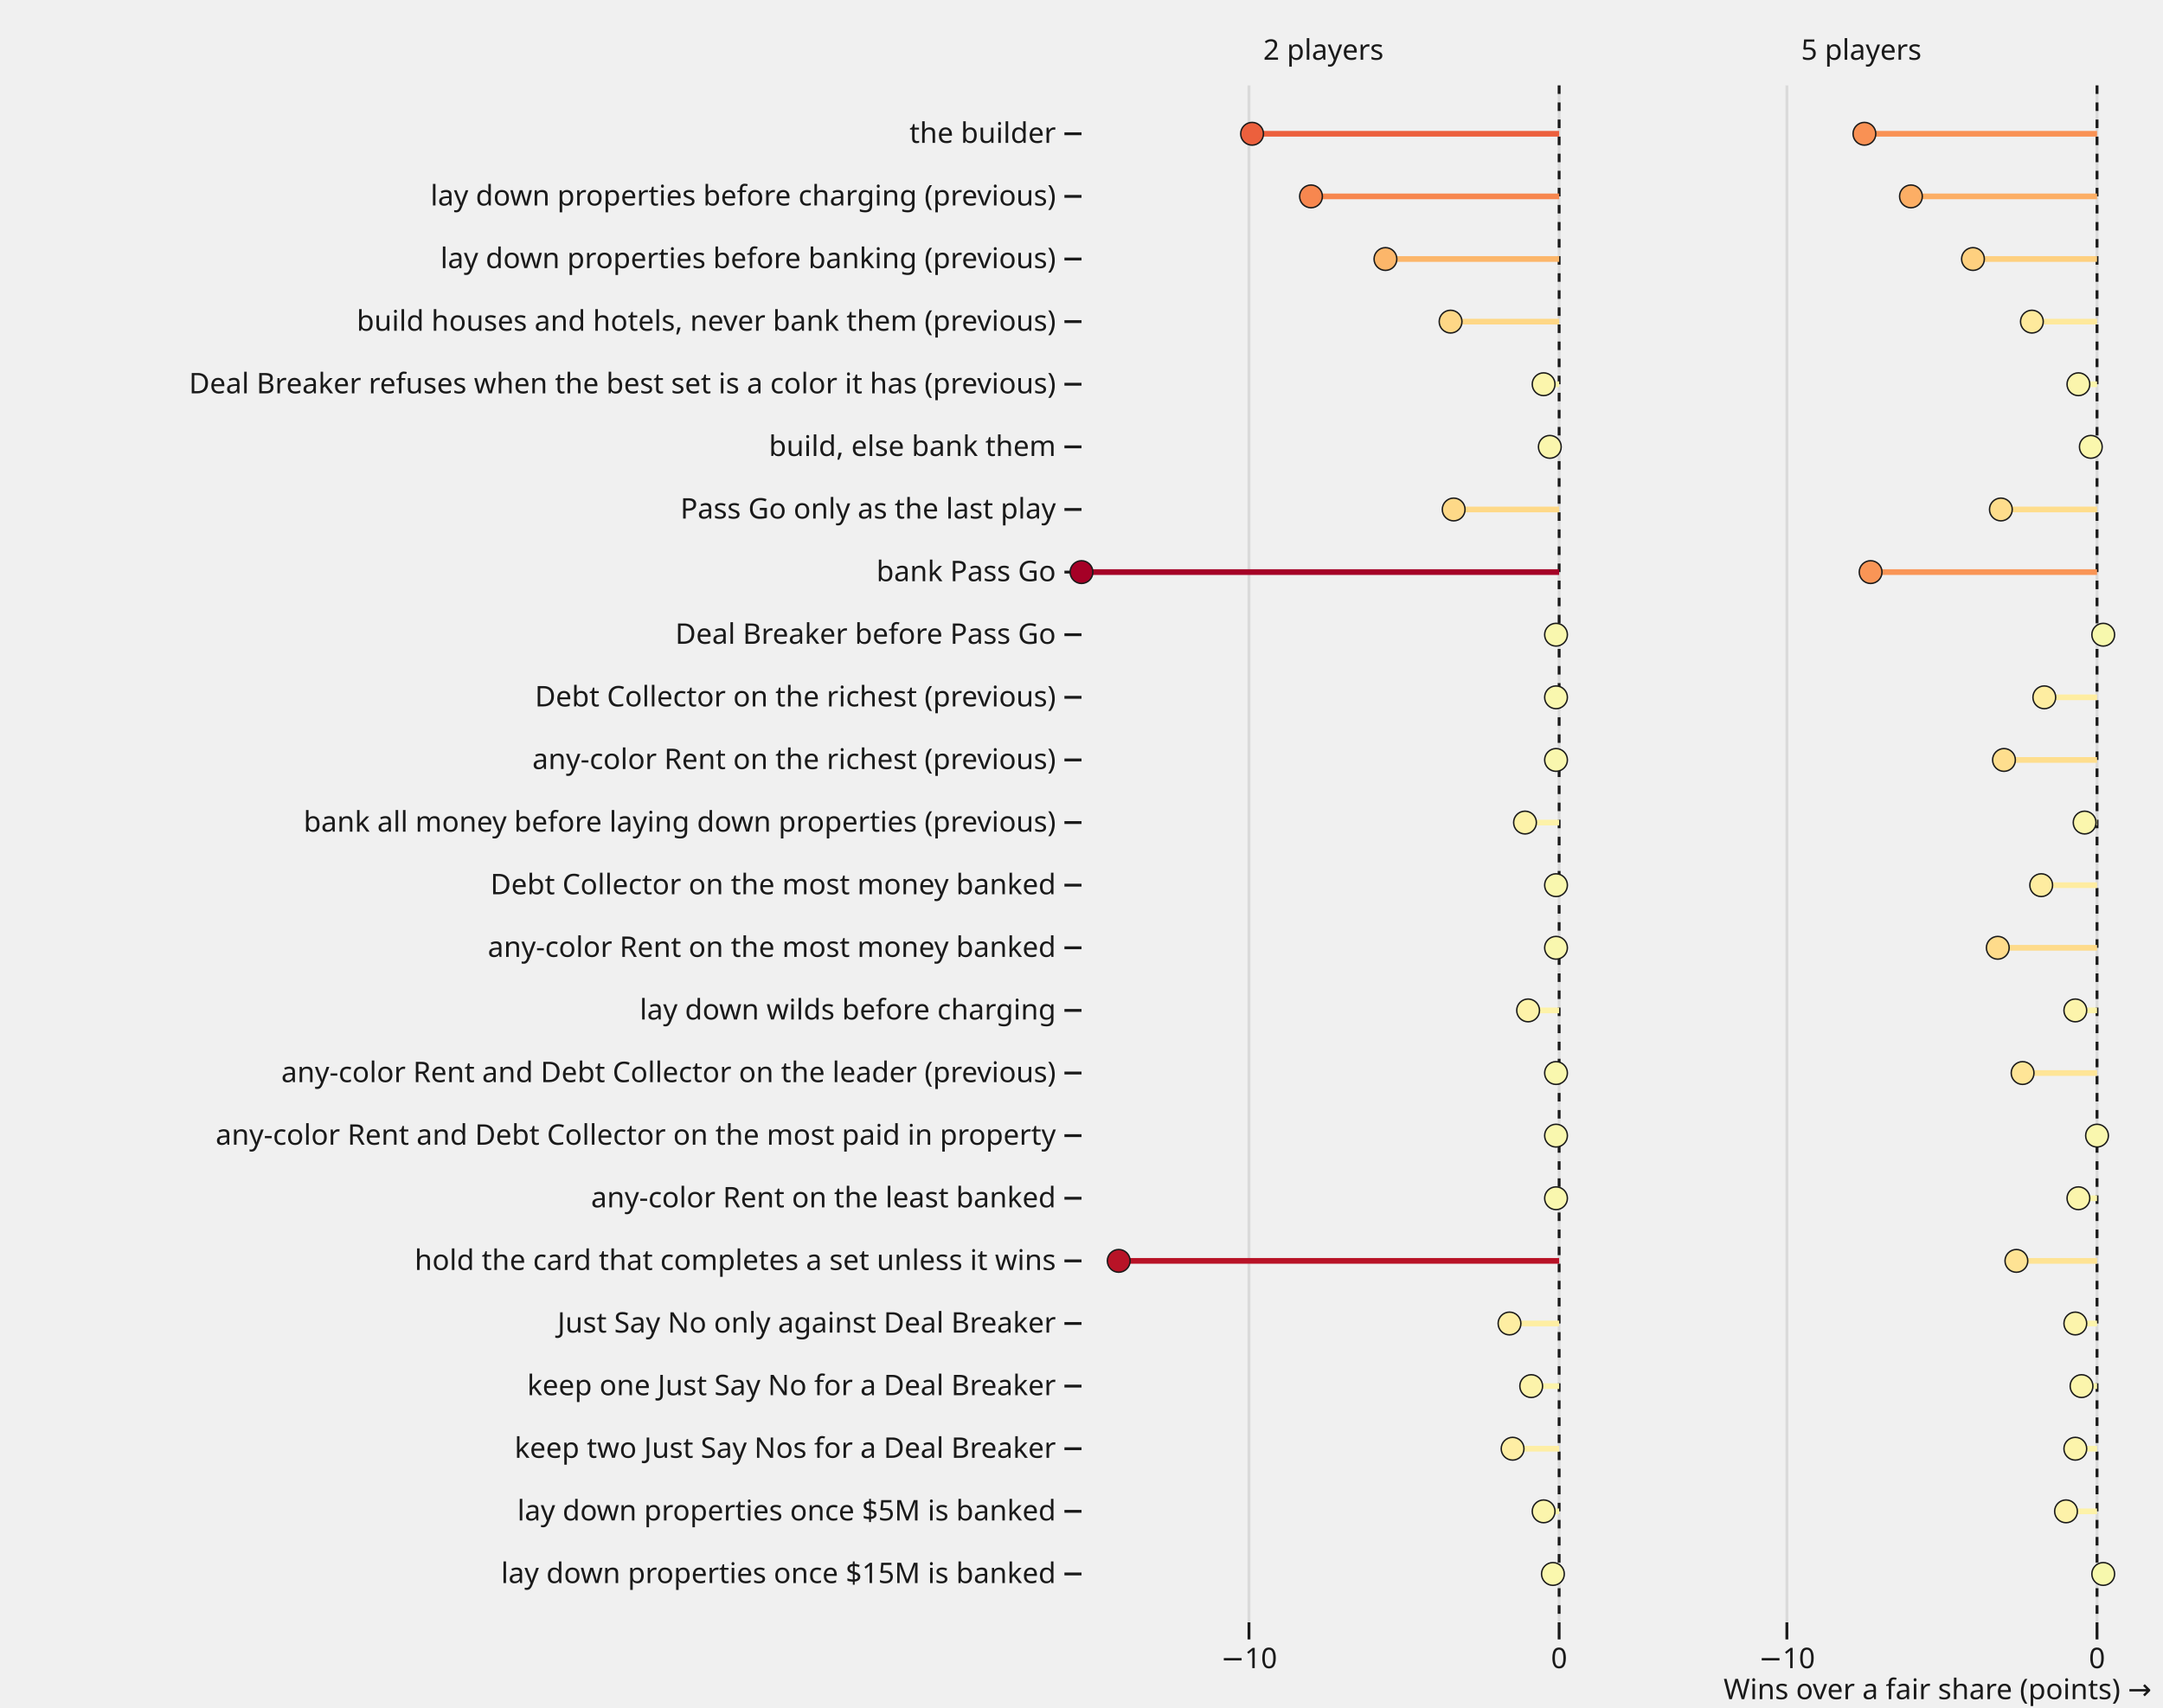
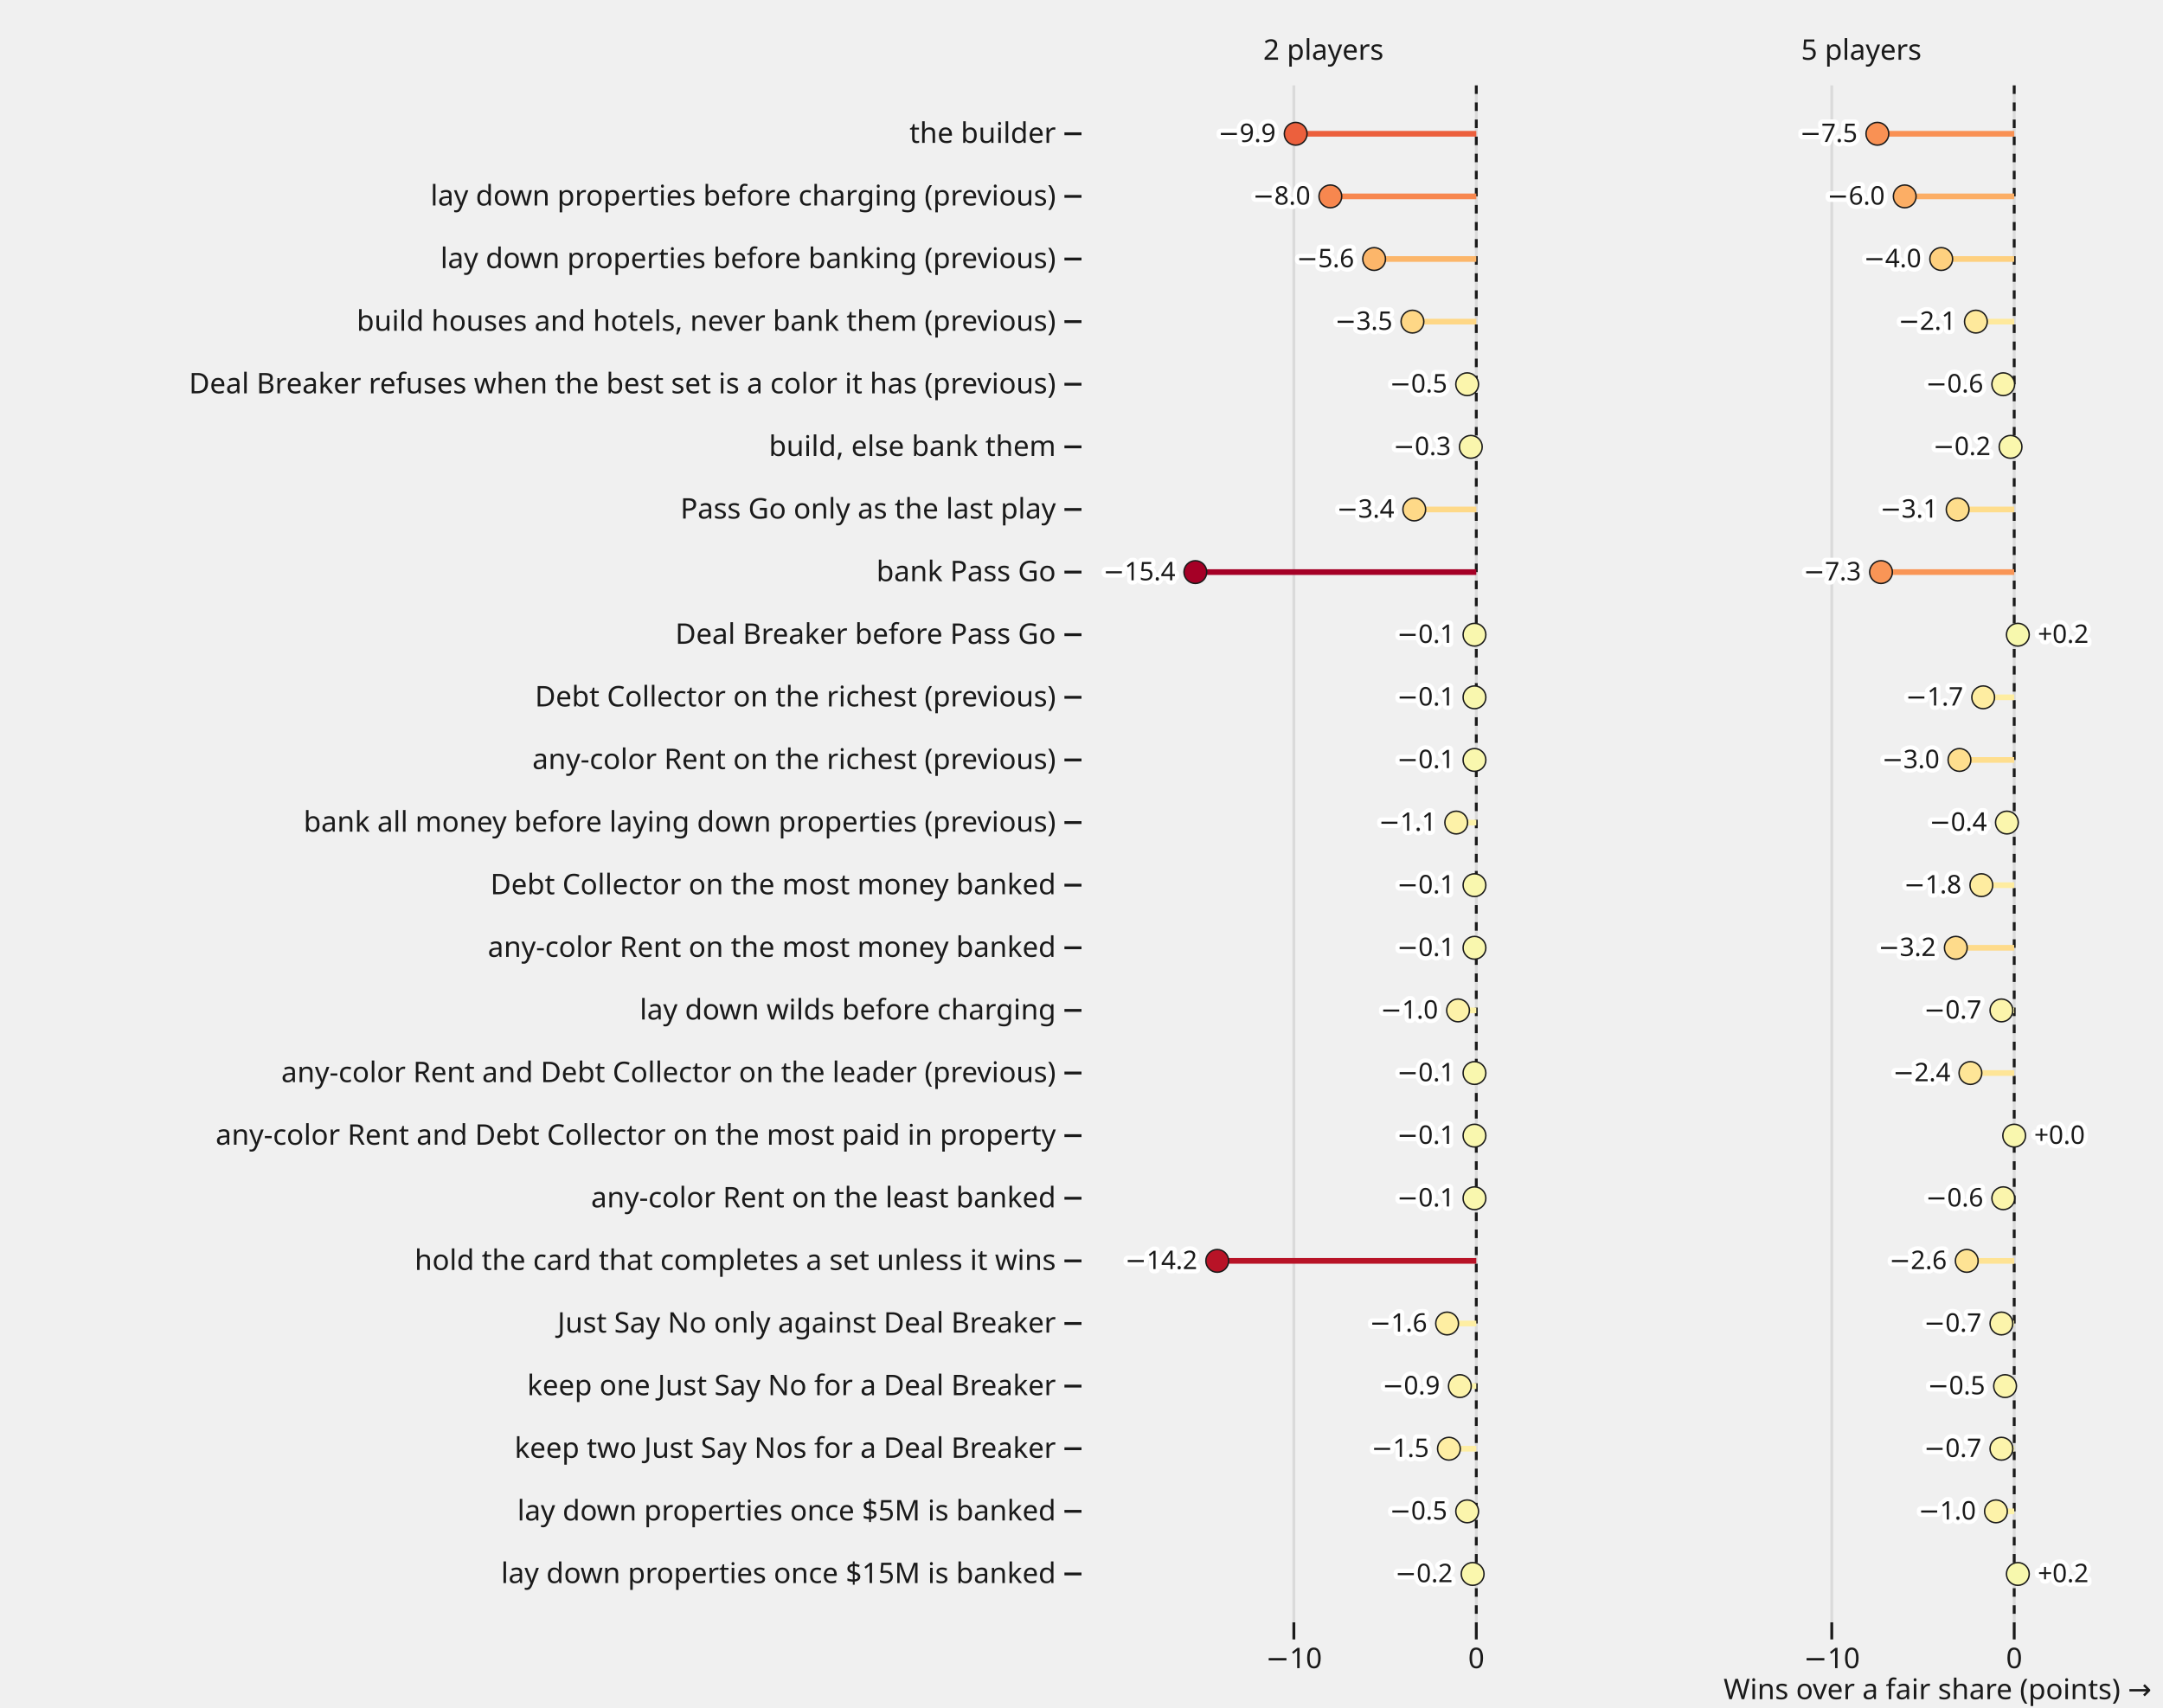
<svg xmlns="http://www.w3.org/2000/svg" class="plot-d6a7b5" fill="currentColor" font-family="system-ui, sans-serif" font-size="10" text-anchor="middle" width="760" height="600" viewBox="0 0 760 600" style="background: rgb(255, 255, 255); color: rgb(26, 26, 26);">
  <style>@media (prefers-color-scheme: dark) { :root { filter: invert(1) hue-rotate(180deg); background: none !important } }</style>
  <style>:where(.plot-d6a7b5) {
  --plot-background: white;
  display: block;
  height: auto;
  height: intrinsic;
  max-width: 100%;
}
:where(.plot-d6a7b5 text),
:where(.plot-d6a7b5 tspan) {
  white-space: pre;
}</style>
  <g aria-label="fx-axis tick label" transform="translate(0,-9)">
    <g transform="translate(0,0)">
      <text transform="translate(465,30)">2 players</text>
    </g>
    <g transform="translate(189,0)">
      <text transform="translate(465,30)">5 players</text>
    </g>
  </g>
  <g aria-label="y-axis tick" aria-hidden="true">
    <g fill="none" stroke="currentColor" transform="translate(0,0)">
      <path transform="translate(380,47)" d="M0,0L-6,0" />
      <path transform="translate(380,69)" d="M0,0L-6,0" />
      <path transform="translate(380,91)" d="M0,0L-6,0" />
      <path transform="translate(380,113)" d="M0,0L-6,0" />
      <path transform="translate(380,135)" d="M0,0L-6,0" />
      <path transform="translate(380,157)" d="M0,0L-6,0" />
      <path transform="translate(380,179)" d="M0,0L-6,0" />
      <path transform="translate(380,201)" d="M0,0L-6,0" />
      <path transform="translate(380,223)" d="M0,0L-6,0" />
      <path transform="translate(380,245)" d="M0,0L-6,0" />
      <path transform="translate(380,267)" d="M0,0L-6,0" />
      <path transform="translate(380,289)" d="M0,0L-6,0" />
      <path transform="translate(380,311)" d="M0,0L-6,0" />
      <path transform="translate(380,333)" d="M0,0L-6,0" />
      <path transform="translate(380,355)" d="M0,0L-6,0" />
      <path transform="translate(380,377)" d="M0,0L-6,0" />
      <path transform="translate(380,399)" d="M0,0L-6,0" />
      <path transform="translate(380,421)" d="M0,0L-6,0" />
      <path transform="translate(380,443)" d="M0,0L-6,0" />
      <path transform="translate(380,465)" d="M0,0L-6,0" />
      <path transform="translate(380,487)" d="M0,0L-6,0" />
      <path transform="translate(380,509)" d="M0,0L-6,0" />
      <path transform="translate(380,531)" d="M0,0L-6,0" />
      <path transform="translate(380,553)" d="M0,0L-6,0" />
    </g>
  </g>
  <g aria-label="y-axis tick label" transform="translate(-9,0)">
    <g text-anchor="end" transform="translate(0,0)">
      <text y="0.32em" transform="translate(380,47)">the builder</text>
      <text y="0.32em" transform="translate(380,69)">lay down properties before charging (previous)</text>
      <text y="0.32em" transform="translate(380,91)">lay down properties before banking (previous)</text>
      <text y="0.32em" transform="translate(380,113)">build houses and hotels, never bank them (previous)</text>
      <text y="0.32em" transform="translate(380,135)">Deal Breaker refuses when the best set is a color it has (previous)</text>
      <text y="0.32em" transform="translate(380,157)">build, else bank them</text>
      <text y="0.32em" transform="translate(380,179)">Pass Go only as the last play</text>
      <text y="0.32em" transform="translate(380,201)">bank Pass Go</text>
      <text y="0.32em" transform="translate(380,223)">Deal Breaker before Pass Go</text>
      <text y="0.32em" transform="translate(380,245)">Debt Collector on the richest (previous)</text>
      <text y="0.32em" transform="translate(380,267)">any-color Rent on the richest (previous)</text>
      <text y="0.32em" transform="translate(380,289)">bank all money before laying down properties (previous)</text>
      <text y="0.32em" transform="translate(380,311)">Debt Collector on the most money banked</text>
      <text y="0.32em" transform="translate(380,333)">any-color Rent on the most money banked</text>
      <text y="0.32em" transform="translate(380,355)">lay down wilds before charging</text>
      <text y="0.32em" transform="translate(380,377)">any-color Rent and Debt Collector on the leader (previous)</text>
      <text y="0.32em" transform="translate(380,399)">any-color Rent and Debt Collector on the most paid in property</text>
      <text y="0.32em" transform="translate(380,421)">any-color Rent on the least banked</text>
      <text y="0.32em" transform="translate(380,443)">hold the card that completes a set unless it wins</text>
      <text y="0.32em" transform="translate(380,465)">Just Say No only against Deal Breaker</text>
      <text y="0.32em" transform="translate(380,487)">keep one Just Say No for a Deal Breaker</text>
      <text y="0.32em" transform="translate(380,509)">keep two Just Say Nos for a Deal Breaker</text>
      <text y="0.32em" transform="translate(380,531)">lay down properties once $5M is banked</text>
      <text y="0.32em" transform="translate(380,553)">lay down properties once $15M is banked</text>
    </g>
  </g>
  <g aria-label="x-grid" aria-hidden="true">
    <g stroke="currentColor" stroke-opacity="0.1" transform="translate(0,0)">
-       <line x1="438.846" x2="438.846" y1="30" y2="570" />
-       <line x1="547.821" x2="547.821" y1="30" y2="570" />
+       <line x1="454.615" x2="454.615" y1="30" y2="570" />
+       <line x1="518.718" x2="518.718" y1="30" y2="570" />
    </g>
    <g stroke="currentColor" stroke-opacity="0.1" transform="translate(189,0)">
-       <line x1="438.846" x2="438.846" y1="30" y2="570" />
-       <line x1="547.821" x2="547.821" y1="30" y2="570" />
+       <line x1="454.615" x2="454.615" y1="30" y2="570" />
+       <line x1="518.718" x2="518.718" y1="30" y2="570" />
    </g>
  </g>
  <g aria-label="x-axis tick" aria-hidden="true">
    <g fill="none" stroke="currentColor" transform="translate(0,0)">
-       <path transform="translate(438.8462,570)" d="M0,0L0,6" />
-       <path transform="translate(547.8205,570)" d="M0,0L0,6" />
+       <path transform="translate(454.6154,570)" d="M0,0L0,6" />
+       <path transform="translate(518.7179,570)" d="M0,0L0,6" />
    </g>
    <g fill="none" stroke="currentColor" transform="translate(189,0)">
-       <path transform="translate(438.8462,570)" d="M0,0L0,6" />
-       <path transform="translate(547.8205,570)" d="M0,0L0,6" />
+       <path transform="translate(454.6154,570)" d="M0,0L0,6" />
+       <path transform="translate(518.7179,570)" d="M0,0L0,6" />
    </g>
  </g>
  <g aria-label="x-axis tick label" transform="translate(0,9)">
    <g font-variant="tabular-nums" transform="translate(0,0)">
-       <text y="0.71em" transform="translate(438.8462,570)">−10</text>
-       <text y="0.71em" transform="translate(547.8205,570)">0</text>
+       <text y="0.71em" transform="translate(454.6154,570)">−10</text>
+       <text y="0.71em" transform="translate(518.7179,570)">0</text>
    </g>
    <g font-variant="tabular-nums" transform="translate(189,0)">
-       <text y="0.71em" transform="translate(438.8462,570)">−10</text>
-       <text y="0.71em" transform="translate(547.8205,570)">0</text>
+       <text y="0.71em" transform="translate(454.6154,570)">−10</text>
+       <text y="0.71em" transform="translate(518.7179,570)">0</text>
    </g>
  </g>
  <g aria-label="x-axis label" text-anchor="end" transform="translate(17,27)">
    <text transform="translate(739,570)">Wins over a fair share (points) →</text>
  </g>
  <g aria-label="rule">
    <g stroke="#1a1a1a" stroke-dasharray="3,3" transform="translate(0,0)">
-       <line x1="547.821" x2="547.821" y1="30" y2="570" />
+       <line x1="518.718" x2="518.718" y1="30" y2="570" />
    </g>
    <g stroke="#1a1a1a" stroke-dasharray="3,3" transform="translate(189,0)">
-       <line x1="547.821" x2="547.821" y1="30" y2="570" />
+       <line x1="518.718" x2="518.718" y1="30" y2="570" />
    </g>
  </g>
  <g aria-label="rule">
    <g stroke-width="2" transform="translate(0,0)">
-       <line x1="547.821" x2="439.936" y1="47" y2="47" stroke="rgb(236, 96, 61)" />
-       <line x1="547.821" x2="460.641" y1="69" y2="69" stroke="rgb(247, 135, 79)" />
-       <line x1="547.821" x2="486.795" y1="91" y2="91" stroke="rgb(252, 182, 106)" />
-       <line x1="547.821" x2="509.679" y1="113" y2="113" stroke="rgb(254, 215, 134)" />
-       <line x1="547.821" x2="542.372" y1="135" y2="135" stroke="rgb(251, 245, 172)" />
-       <line x1="547.821" x2="544.551" y1="157" y2="157" stroke="rgb(250, 246, 173)" />
-       <line x1="547.821" x2="510.769" y1="179" y2="179" stroke="rgb(254, 217, 136)" />
-       <line x1="547.821" x2="380" y1="201" y2="201" stroke="rgb(165, 0, 38)" />
-       <line x1="547.821" x2="546.731" y1="223" y2="223" stroke="rgb(249, 247, 174)" />
-       <line x1="547.821" x2="546.731" y1="245" y2="245" stroke="rgb(249, 247, 174)" />
-       <line x1="547.821" x2="546.731" y1="267" y2="267" stroke="rgb(249, 247, 174)" />
-       <line x1="547.821" x2="535.833" y1="289" y2="289" stroke="rgb(253, 242, 168)" />
-       <line x1="547.821" x2="546.731" y1="311" y2="311" stroke="rgb(249, 247, 174)" />
-       <line x1="547.821" x2="546.731" y1="333" y2="333" stroke="rgb(249, 247, 174)" />
-       <line x1="547.821" x2="536.923" y1="355" y2="355" stroke="rgb(253, 242, 169)" />
-       <line x1="547.821" x2="546.731" y1="377" y2="377" stroke="rgb(249, 247, 174)" />
-       <line x1="547.821" x2="546.731" y1="399" y2="399" stroke="rgb(249, 247, 174)" />
-       <line x1="547.821" x2="546.731" y1="421" y2="421" stroke="rgb(249, 247, 174)" />
-       <line x1="547.821" x2="393.077" y1="443" y2="443" stroke="rgb(184, 19, 39)" />
-       <line x1="547.821" x2="530.385" y1="465" y2="465" stroke="rgb(254, 238, 162)" />
-       <line x1="547.821" x2="538.013" y1="487" y2="487" stroke="rgb(252, 243, 170)" />
-       <line x1="547.821" x2="531.474" y1="509" y2="509" stroke="rgb(254, 238, 164)" />
-       <line x1="547.821" x2="542.372" y1="531" y2="531" stroke="rgb(251, 245, 172)" />
-       <line x1="547.821" x2="545.641" y1="553" y2="553" stroke="rgb(250, 247, 173)" />
+       <line x1="518.718" x2="455.256" y1="47" y2="47" stroke="rgb(236, 96, 61)" />
+       <line x1="518.718" x2="467.436" y1="69" y2="69" stroke="rgb(247, 135, 79)" />
+       <line x1="518.718" x2="482.821" y1="91" y2="91" stroke="rgb(252, 182, 106)" />
+       <line x1="518.718" x2="496.282" y1="113" y2="113" stroke="rgb(254, 215, 134)" />
+       <line x1="518.718" x2="515.513" y1="135" y2="135" stroke="rgb(251, 245, 172)" />
+       <line x1="518.718" x2="516.795" y1="157" y2="157" stroke="rgb(250, 246, 173)" />
+       <line x1="518.718" x2="496.923" y1="179" y2="179" stroke="rgb(254, 217, 136)" />
+       <line x1="518.718" x2="420" y1="201" y2="201" stroke="rgb(165, 0, 38)" />
+       <line x1="518.718" x2="518.077" y1="223" y2="223" stroke="rgb(249, 247, 174)" />
+       <line x1="518.718" x2="518.077" y1="245" y2="245" stroke="rgb(249, 247, 174)" />
+       <line x1="518.718" x2="518.077" y1="267" y2="267" stroke="rgb(249, 247, 174)" />
+       <line x1="518.718" x2="511.667" y1="289" y2="289" stroke="rgb(253, 242, 168)" />
+       <line x1="518.718" x2="518.077" y1="311" y2="311" stroke="rgb(249, 247, 174)" />
+       <line x1="518.718" x2="518.077" y1="333" y2="333" stroke="rgb(249, 247, 174)" />
+       <line x1="518.718" x2="512.308" y1="355" y2="355" stroke="rgb(253, 242, 169)" />
+       <line x1="518.718" x2="518.077" y1="377" y2="377" stroke="rgb(249, 247, 174)" />
+       <line x1="518.718" x2="518.077" y1="399" y2="399" stroke="rgb(249, 247, 174)" />
+       <line x1="518.718" x2="518.077" y1="421" y2="421" stroke="rgb(249, 247, 174)" />
+       <line x1="518.718" x2="427.692" y1="443" y2="443" stroke="rgb(184, 19, 39)" />
+       <line x1="518.718" x2="508.462" y1="465" y2="465" stroke="rgb(254, 238, 162)" />
+       <line x1="518.718" x2="512.949" y1="487" y2="487" stroke="rgb(252, 243, 170)" />
+       <line x1="518.718" x2="509.103" y1="509" y2="509" stroke="rgb(254, 238, 164)" />
+       <line x1="518.718" x2="515.513" y1="531" y2="531" stroke="rgb(251, 245, 172)" />
+       <line x1="518.718" x2="517.436" y1="553" y2="553" stroke="rgb(250, 247, 173)" />
    </g>
    <g stroke-width="2" transform="translate(189,0)">
-       <line x1="547.821" x2="466.09" y1="47" y2="47" stroke="rgb(249, 145, 84)" />
-       <line x1="547.821" x2="482.436" y1="69" y2="69" stroke="rgb(252, 174, 101)" />
-       <line x1="547.821" x2="504.231" y1="91" y2="91" stroke="rgb(254, 208, 127)" />
-       <line x1="547.821" x2="524.936" y1="113" y2="113" stroke="rgb(254, 233, 156)" />
-       <line x1="547.821" x2="541.282" y1="135" y2="135" stroke="rgb(251, 245, 172)" />
-       <line x1="547.821" x2="545.641" y1="157" y2="157" stroke="rgb(250, 247, 173)" />
-       <line x1="547.821" x2="514.038" y1="179" y2="179" stroke="rgb(254, 221, 140)" />
-       <line x1="547.821" x2="468.269" y1="201" y2="201" stroke="rgb(249, 149, 86)" />
-       <line x1="547.821" x2="550" y1="223" y2="223" stroke="rgb(247, 248, 173)" />
-       <line x1="547.821" x2="529.295" y1="245" y2="245" stroke="rgb(254, 237, 161)" />
-       <line x1="547.821" x2="515.128" y1="267" y2="267" stroke="rgb(254, 222, 142)" />
-       <line x1="547.821" x2="543.462" y1="289" y2="289" stroke="rgb(251, 246, 173)" />
-       <line x1="547.821" x2="528.205" y1="311" y2="311" stroke="rgb(254, 236, 160)" />
-       <line x1="547.821" x2="512.949" y1="333" y2="333" stroke="rgb(254, 219, 139)" />
-       <line x1="547.821" x2="540.192" y1="355" y2="355" stroke="rgb(252, 244, 171)" />
-       <line x1="547.821" x2="521.667" y1="377" y2="377" stroke="rgb(254, 229, 151)" />
-       <line x1="547.821" x2="547.821" y1="399" y2="399" stroke="rgb(249, 247, 174)" />
-       <line x1="547.821" x2="541.282" y1="421" y2="421" stroke="rgb(251, 245, 172)" />
-       <line x1="547.821" x2="519.487" y1="443" y2="443" stroke="rgb(254, 227, 148)" />
-       <line x1="547.821" x2="540.192" y1="465" y2="465" stroke="rgb(252, 244, 171)" />
-       <line x1="547.821" x2="542.372" y1="487" y2="487" stroke="rgb(251, 245, 172)" />
-       <line x1="547.821" x2="540.192" y1="509" y2="509" stroke="rgb(252, 244, 171)" />
-       <line x1="547.821" x2="536.923" y1="531" y2="531" stroke="rgb(253, 242, 169)" />
-       <line x1="547.821" x2="550" y1="553" y2="553" stroke="rgb(247, 248, 173)" />
+       <line x1="518.718" x2="470.641" y1="47" y2="47" stroke="rgb(249, 145, 84)" />
+       <line x1="518.718" x2="480.256" y1="69" y2="69" stroke="rgb(252, 174, 101)" />
+       <line x1="518.718" x2="493.077" y1="91" y2="91" stroke="rgb(254, 208, 127)" />
+       <line x1="518.718" x2="505.256" y1="113" y2="113" stroke="rgb(254, 233, 156)" />
+       <line x1="518.718" x2="514.872" y1="135" y2="135" stroke="rgb(251, 245, 172)" />
+       <line x1="518.718" x2="517.436" y1="157" y2="157" stroke="rgb(250, 247, 173)" />
+       <line x1="518.718" x2="498.846" y1="179" y2="179" stroke="rgb(254, 221, 140)" />
+       <line x1="518.718" x2="471.923" y1="201" y2="201" stroke="rgb(249, 149, 86)" />
+       <line x1="518.718" x2="520" y1="223" y2="223" stroke="rgb(247, 248, 173)" />
+       <line x1="518.718" x2="507.821" y1="245" y2="245" stroke="rgb(254, 237, 161)" />
+       <line x1="518.718" x2="499.487" y1="267" y2="267" stroke="rgb(254, 222, 142)" />
+       <line x1="518.718" x2="516.154" y1="289" y2="289" stroke="rgb(251, 246, 173)" />
+       <line x1="518.718" x2="507.179" y1="311" y2="311" stroke="rgb(254, 236, 160)" />
+       <line x1="518.718" x2="498.205" y1="333" y2="333" stroke="rgb(254, 219, 139)" />
+       <line x1="518.718" x2="514.231" y1="355" y2="355" stroke="rgb(252, 244, 171)" />
+       <line x1="518.718" x2="503.333" y1="377" y2="377" stroke="rgb(254, 229, 151)" />
+       <line x1="518.718" x2="518.718" y1="399" y2="399" stroke="rgb(249, 247, 174)" />
+       <line x1="518.718" x2="514.872" y1="421" y2="421" stroke="rgb(251, 245, 172)" />
+       <line x1="518.718" x2="502.051" y1="443" y2="443" stroke="rgb(254, 227, 148)" />
+       <line x1="518.718" x2="514.231" y1="465" y2="465" stroke="rgb(252, 244, 171)" />
+       <line x1="518.718" x2="515.513" y1="487" y2="487" stroke="rgb(251, 245, 172)" />
+       <line x1="518.718" x2="514.231" y1="509" y2="509" stroke="rgb(252, 244, 171)" />
+       <line x1="518.718" x2="512.308" y1="531" y2="531" stroke="rgb(253, 242, 169)" />
+       <line x1="518.718" x2="520" y1="553" y2="553" stroke="rgb(247, 248, 173)" />
    </g>
  </g>
  <g aria-label="dot">
    <g stroke="#1a1a1a" stroke-width="0.5" transform="translate(0,0)">
-       <circle cx="439.936" cy="47" r="4" fill="rgb(236, 96, 61)" />
-       <circle cx="460.641" cy="69" r="4" fill="rgb(247, 135, 79)" />
-       <circle cx="486.795" cy="91" r="4" fill="rgb(252, 182, 106)" />
-       <circle cx="509.679" cy="113" r="4" fill="rgb(254, 215, 134)" />
-       <circle cx="542.372" cy="135" r="4" fill="rgb(251, 245, 172)" />
-       <circle cx="544.551" cy="157" r="4" fill="rgb(250, 246, 173)" />
-       <circle cx="510.769" cy="179" r="4" fill="rgb(254, 217, 136)" />
-       <circle cx="380" cy="201" r="4" fill="rgb(165, 0, 38)" />
-       <circle cx="546.731" cy="223" r="4" fill="rgb(249, 247, 174)" />
-       <circle cx="546.731" cy="245" r="4" fill="rgb(249, 247, 174)" />
-       <circle cx="546.731" cy="267" r="4" fill="rgb(249, 247, 174)" />
-       <circle cx="535.833" cy="289" r="4" fill="rgb(253, 242, 168)" />
-       <circle cx="546.731" cy="311" r="4" fill="rgb(249, 247, 174)" />
-       <circle cx="546.731" cy="333" r="4" fill="rgb(249, 247, 174)" />
-       <circle cx="536.923" cy="355" r="4" fill="rgb(253, 242, 169)" />
-       <circle cx="546.731" cy="377" r="4" fill="rgb(249, 247, 174)" />
-       <circle cx="546.731" cy="399" r="4" fill="rgb(249, 247, 174)" />
-       <circle cx="546.731" cy="421" r="4" fill="rgb(249, 247, 174)" />
-       <circle cx="393.077" cy="443" r="4" fill="rgb(184, 19, 39)" />
-       <circle cx="530.385" cy="465" r="4" fill="rgb(254, 238, 162)" />
-       <circle cx="538.013" cy="487" r="4" fill="rgb(252, 243, 170)" />
-       <circle cx="531.474" cy="509" r="4" fill="rgb(254, 238, 164)" />
-       <circle cx="542.372" cy="531" r="4" fill="rgb(251, 245, 172)" />
-       <circle cx="545.641" cy="553" r="4" fill="rgb(250, 247, 173)" />
+       <circle cx="455.256" cy="47" r="4" fill="rgb(236, 96, 61)" />
+       <circle cx="467.436" cy="69" r="4" fill="rgb(247, 135, 79)" />
+       <circle cx="482.821" cy="91" r="4" fill="rgb(252, 182, 106)" />
+       <circle cx="496.282" cy="113" r="4" fill="rgb(254, 215, 134)" />
+       <circle cx="515.513" cy="135" r="4" fill="rgb(251, 245, 172)" />
+       <circle cx="516.795" cy="157" r="4" fill="rgb(250, 246, 173)" />
+       <circle cx="496.923" cy="179" r="4" fill="rgb(254, 217, 136)" />
+       <circle cx="420" cy="201" r="4" fill="rgb(165, 0, 38)" />
+       <circle cx="518.077" cy="223" r="4" fill="rgb(249, 247, 174)" />
+       <circle cx="518.077" cy="245" r="4" fill="rgb(249, 247, 174)" />
+       <circle cx="518.077" cy="267" r="4" fill="rgb(249, 247, 174)" />
+       <circle cx="511.667" cy="289" r="4" fill="rgb(253, 242, 168)" />
+       <circle cx="518.077" cy="311" r="4" fill="rgb(249, 247, 174)" />
+       <circle cx="518.077" cy="333" r="4" fill="rgb(249, 247, 174)" />
+       <circle cx="512.308" cy="355" r="4" fill="rgb(253, 242, 169)" />
+       <circle cx="518.077" cy="377" r="4" fill="rgb(249, 247, 174)" />
+       <circle cx="518.077" cy="399" r="4" fill="rgb(249, 247, 174)" />
+       <circle cx="518.077" cy="421" r="4" fill="rgb(249, 247, 174)" />
+       <circle cx="427.692" cy="443" r="4" fill="rgb(184, 19, 39)" />
+       <circle cx="508.462" cy="465" r="4" fill="rgb(254, 238, 162)" />
+       <circle cx="512.949" cy="487" r="4" fill="rgb(252, 243, 170)" />
+       <circle cx="509.103" cy="509" r="4" fill="rgb(254, 238, 164)" />
+       <circle cx="515.513" cy="531" r="4" fill="rgb(251, 245, 172)" />
+       <circle cx="517.436" cy="553" r="4" fill="rgb(250, 247, 173)" />
    </g>
    <g stroke="#1a1a1a" stroke-width="0.5" transform="translate(189,0)">
-       <circle cx="466.09" cy="47" r="4" fill="rgb(249, 145, 84)" />
-       <circle cx="482.436" cy="69" r="4" fill="rgb(252, 174, 101)" />
-       <circle cx="504.231" cy="91" r="4" fill="rgb(254, 208, 127)" />
-       <circle cx="524.936" cy="113" r="4" fill="rgb(254, 233, 156)" />
-       <circle cx="541.282" cy="135" r="4" fill="rgb(251, 245, 172)" />
-       <circle cx="545.641" cy="157" r="4" fill="rgb(250, 247, 173)" />
-       <circle cx="514.038" cy="179" r="4" fill="rgb(254, 221, 140)" />
-       <circle cx="468.269" cy="201" r="4" fill="rgb(249, 149, 86)" />
-       <circle cx="550" cy="223" r="4" fill="rgb(247, 248, 173)" />
-       <circle cx="529.295" cy="245" r="4" fill="rgb(254, 237, 161)" />
-       <circle cx="515.128" cy="267" r="4" fill="rgb(254, 222, 142)" />
-       <circle cx="543.462" cy="289" r="4" fill="rgb(251, 246, 173)" />
-       <circle cx="528.205" cy="311" r="4" fill="rgb(254, 236, 160)" />
-       <circle cx="512.949" cy="333" r="4" fill="rgb(254, 219, 139)" />
-       <circle cx="540.192" cy="355" r="4" fill="rgb(252, 244, 171)" />
-       <circle cx="521.667" cy="377" r="4" fill="rgb(254, 229, 151)" />
-       <circle cx="547.821" cy="399" r="4" fill="rgb(249, 247, 174)" />
-       <circle cx="541.282" cy="421" r="4" fill="rgb(251, 245, 172)" />
-       <circle cx="519.487" cy="443" r="4" fill="rgb(254, 227, 148)" />
-       <circle cx="540.192" cy="465" r="4" fill="rgb(252, 244, 171)" />
-       <circle cx="542.372" cy="487" r="4" fill="rgb(251, 245, 172)" />
-       <circle cx="540.192" cy="509" r="4" fill="rgb(252, 244, 171)" />
-       <circle cx="536.923" cy="531" r="4" fill="rgb(253, 242, 169)" />
-       <circle cx="550" cy="553" r="4" fill="rgb(247, 248, 173)" />
+       <circle cx="470.641" cy="47" r="4" fill="rgb(249, 145, 84)" />
+       <circle cx="480.256" cy="69" r="4" fill="rgb(252, 174, 101)" />
+       <circle cx="493.077" cy="91" r="4" fill="rgb(254, 208, 127)" />
+       <circle cx="505.256" cy="113" r="4" fill="rgb(254, 233, 156)" />
+       <circle cx="514.872" cy="135" r="4" fill="rgb(251, 245, 172)" />
+       <circle cx="517.436" cy="157" r="4" fill="rgb(250, 247, 173)" />
+       <circle cx="498.846" cy="179" r="4" fill="rgb(254, 221, 140)" />
+       <circle cx="471.923" cy="201" r="4" fill="rgb(249, 149, 86)" />
+       <circle cx="520" cy="223" r="4" fill="rgb(247, 248, 173)" />
+       <circle cx="507.821" cy="245" r="4" fill="rgb(254, 237, 161)" />
+       <circle cx="499.487" cy="267" r="4" fill="rgb(254, 222, 142)" />
+       <circle cx="516.154" cy="289" r="4" fill="rgb(251, 246, 173)" />
+       <circle cx="507.179" cy="311" r="4" fill="rgb(254, 236, 160)" />
+       <circle cx="498.205" cy="333" r="4" fill="rgb(254, 219, 139)" />
+       <circle cx="514.231" cy="355" r="4" fill="rgb(252, 244, 171)" />
+       <circle cx="503.333" cy="377" r="4" fill="rgb(254, 229, 151)" />
+       <circle cx="518.718" cy="399" r="4" fill="rgb(249, 247, 174)" />
+       <circle cx="514.872" cy="421" r="4" fill="rgb(251, 245, 172)" />
+       <circle cx="502.051" cy="443" r="4" fill="rgb(254, 227, 148)" />
+       <circle cx="514.231" cy="465" r="4" fill="rgb(252, 244, 171)" />
+       <circle cx="515.513" cy="487" r="4" fill="rgb(251, 245, 172)" />
+       <circle cx="514.231" cy="509" r="4" fill="rgb(252, 244, 171)" />
+       <circle cx="512.308" cy="531" r="4" fill="rgb(253, 242, 169)" />
+       <circle cx="520" cy="553" r="4" fill="rgb(247, 248, 173)" />
+     </g>
+   </g>
+   <g aria-label="text" transform="translate(7,0)">
+     <g stroke="#ffffff" stroke-width="3" stroke-linejoin="round" paint-order="stroke" text-anchor="start" font-size="9" transform="translate(189,0)">
+       <text y="0.32em" transform="translate(520,223)">+0.2</text>
+       <text y="0.32em" transform="translate(518.7179,399)">+0.0</text>
+       <text y="0.32em" transform="translate(520,553)">+0.2</text>
+     </g>
+   </g>
+   <g aria-label="text" transform="translate(-7,0)">
+     <g stroke="#ffffff" stroke-width="3" stroke-linejoin="round" paint-order="stroke" text-anchor="end" font-size="9" transform="translate(0,0)">
+       <text y="0.32em" transform="translate(455.2564,47)">−9.9</text>
+       <text y="0.32em" transform="translate(467.4359,69)">−8.0</text>
+       <text y="0.32em" transform="translate(482.8205,91)">−5.6</text>
+       <text y="0.32em" transform="translate(496.2821,113)">−3.5</text>
+       <text y="0.32em" transform="translate(515.5128,135)">−0.5</text>
+       <text y="0.32em" transform="translate(516.7949,157)">−0.3</text>
+       <text y="0.32em" transform="translate(496.9231,179)">−3.4</text>
+       <text y="0.32em" transform="translate(420,201)">−15.4</text>
+       <text y="0.32em" transform="translate(518.0769,223)">−0.1</text>
+       <text y="0.32em" transform="translate(518.0769,245)">−0.1</text>
+       <text y="0.32em" transform="translate(518.0769,267)">−0.1</text>
+       <text y="0.32em" transform="translate(511.6667,289)">−1.1</text>
+       <text y="0.32em" transform="translate(518.0769,311)">−0.1</text>
+       <text y="0.32em" transform="translate(518.0769,333)">−0.1</text>
+       <text y="0.32em" transform="translate(512.3077,355)">−1.0</text>
+       <text y="0.32em" transform="translate(518.0769,377)">−0.1</text>
+       <text y="0.32em" transform="translate(518.0769,399)">−0.1</text>
+       <text y="0.32em" transform="translate(518.0769,421)">−0.1</text>
+       <text y="0.32em" transform="translate(427.6923,443)">−14.2</text>
+       <text y="0.32em" transform="translate(508.4615,465)">−1.6</text>
+       <text y="0.32em" transform="translate(512.9487,487)">−0.9</text>
+       <text y="0.32em" transform="translate(509.1026,509)">−1.5</text>
+       <text y="0.32em" transform="translate(515.5128,531)">−0.5</text>
+       <text y="0.32em" transform="translate(517.4359,553)">−0.2</text>
+     </g>
+     <g stroke="#ffffff" stroke-width="3" stroke-linejoin="round" paint-order="stroke" text-anchor="end" font-size="9" transform="translate(189,0)">
+       <text y="0.32em" transform="translate(470.641,47)">−7.5</text>
+       <text y="0.32em" transform="translate(480.2564,69)">−6.0</text>
+       <text y="0.32em" transform="translate(493.0769,91)">−4.0</text>
+       <text y="0.32em" transform="translate(505.2564,113)">−2.1</text>
+       <text y="0.32em" transform="translate(514.8718,135)">−0.6</text>
+       <text y="0.32em" transform="translate(517.4359,157)">−0.2</text>
+       <text y="0.32em" transform="translate(498.8462,179)">−3.1</text>
+       <text y="0.32em" transform="translate(471.9231,201)">−7.3</text>
+       <text y="0.32em" transform="translate(507.8205,245)">−1.7</text>
+       <text y="0.32em" transform="translate(499.4872,267)">−3.0</text>
+       <text y="0.32em" transform="translate(516.1538,289)">−0.4</text>
+       <text y="0.32em" transform="translate(507.1795,311)">−1.8</text>
+       <text y="0.32em" transform="translate(498.2051,333)">−3.2</text>
+       <text y="0.32em" transform="translate(514.2308,355)">−0.7</text>
+       <text y="0.32em" transform="translate(503.3333,377)">−2.4</text>
+       <text y="0.32em" transform="translate(514.8718,421)">−0.6</text>
+       <text y="0.32em" transform="translate(502.0513,443)">−2.6</text>
+       <text y="0.32em" transform="translate(514.2308,465)">−0.7</text>
+       <text y="0.32em" transform="translate(515.5128,487)">−0.5</text>
+       <text y="0.32em" transform="translate(514.2308,509)">−0.7</text>
+       <text y="0.32em" transform="translate(512.3077,531)">−1.0</text>
    </g>
  </g>
</svg>
